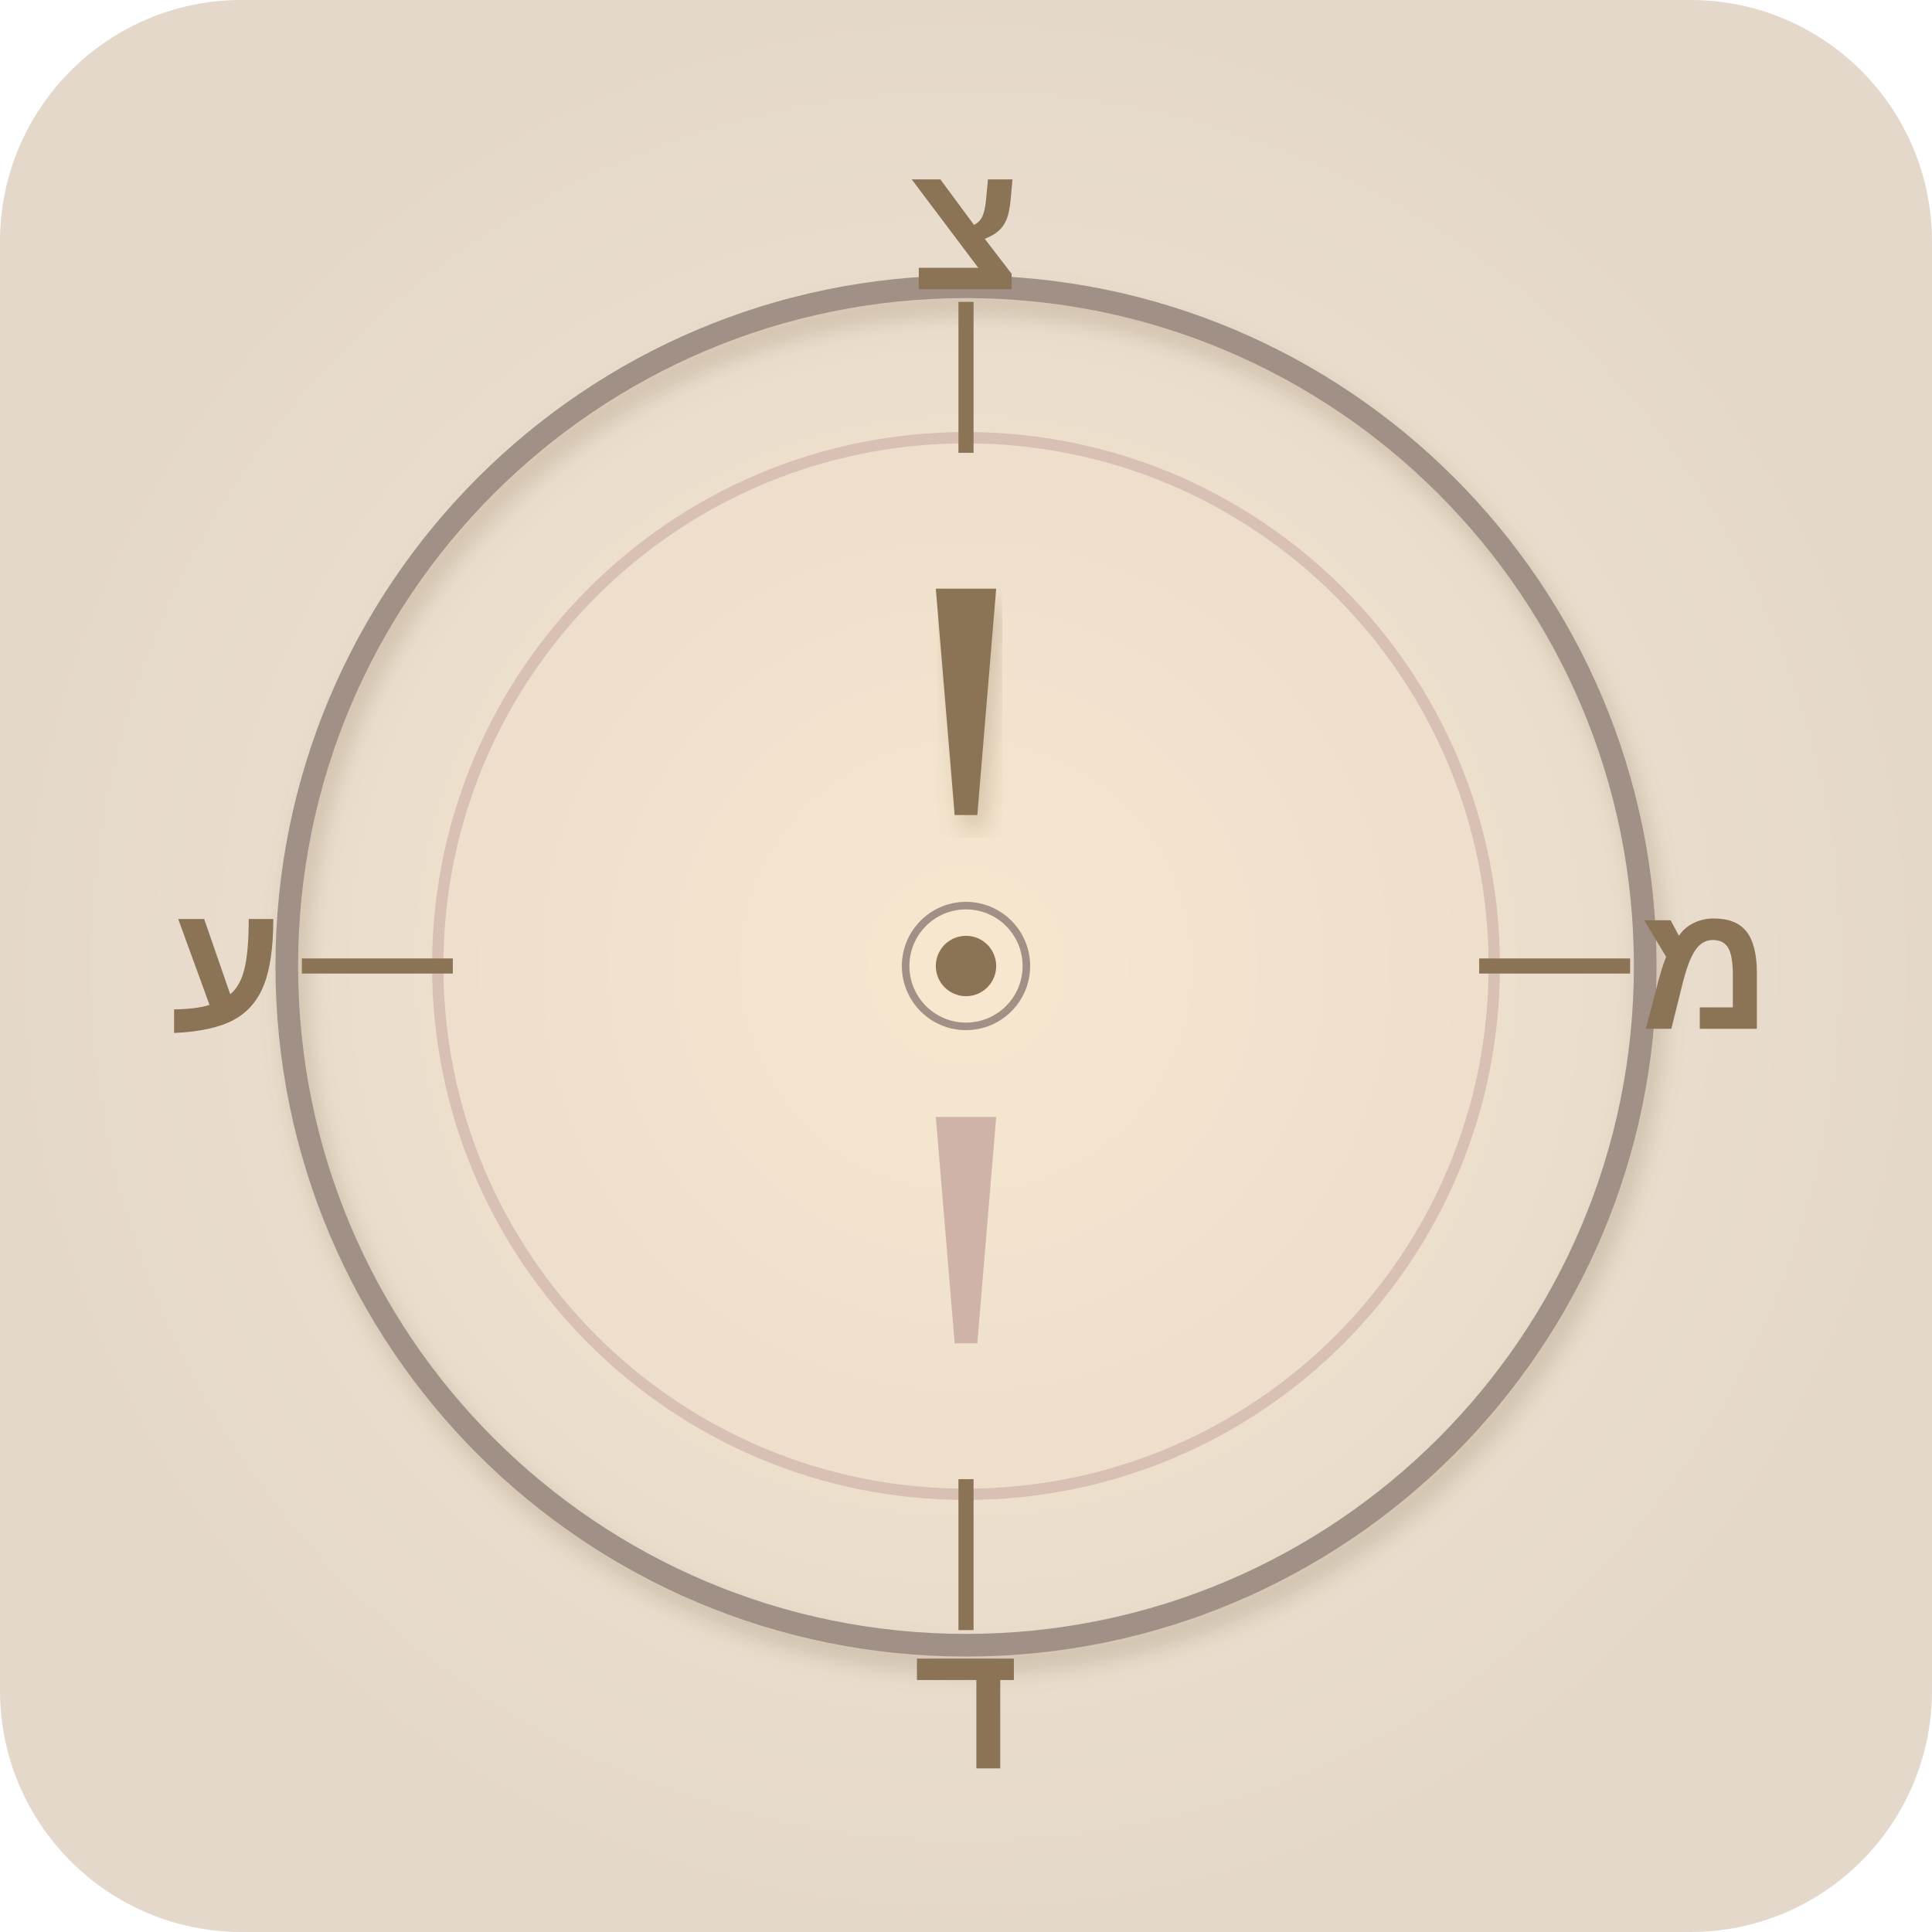
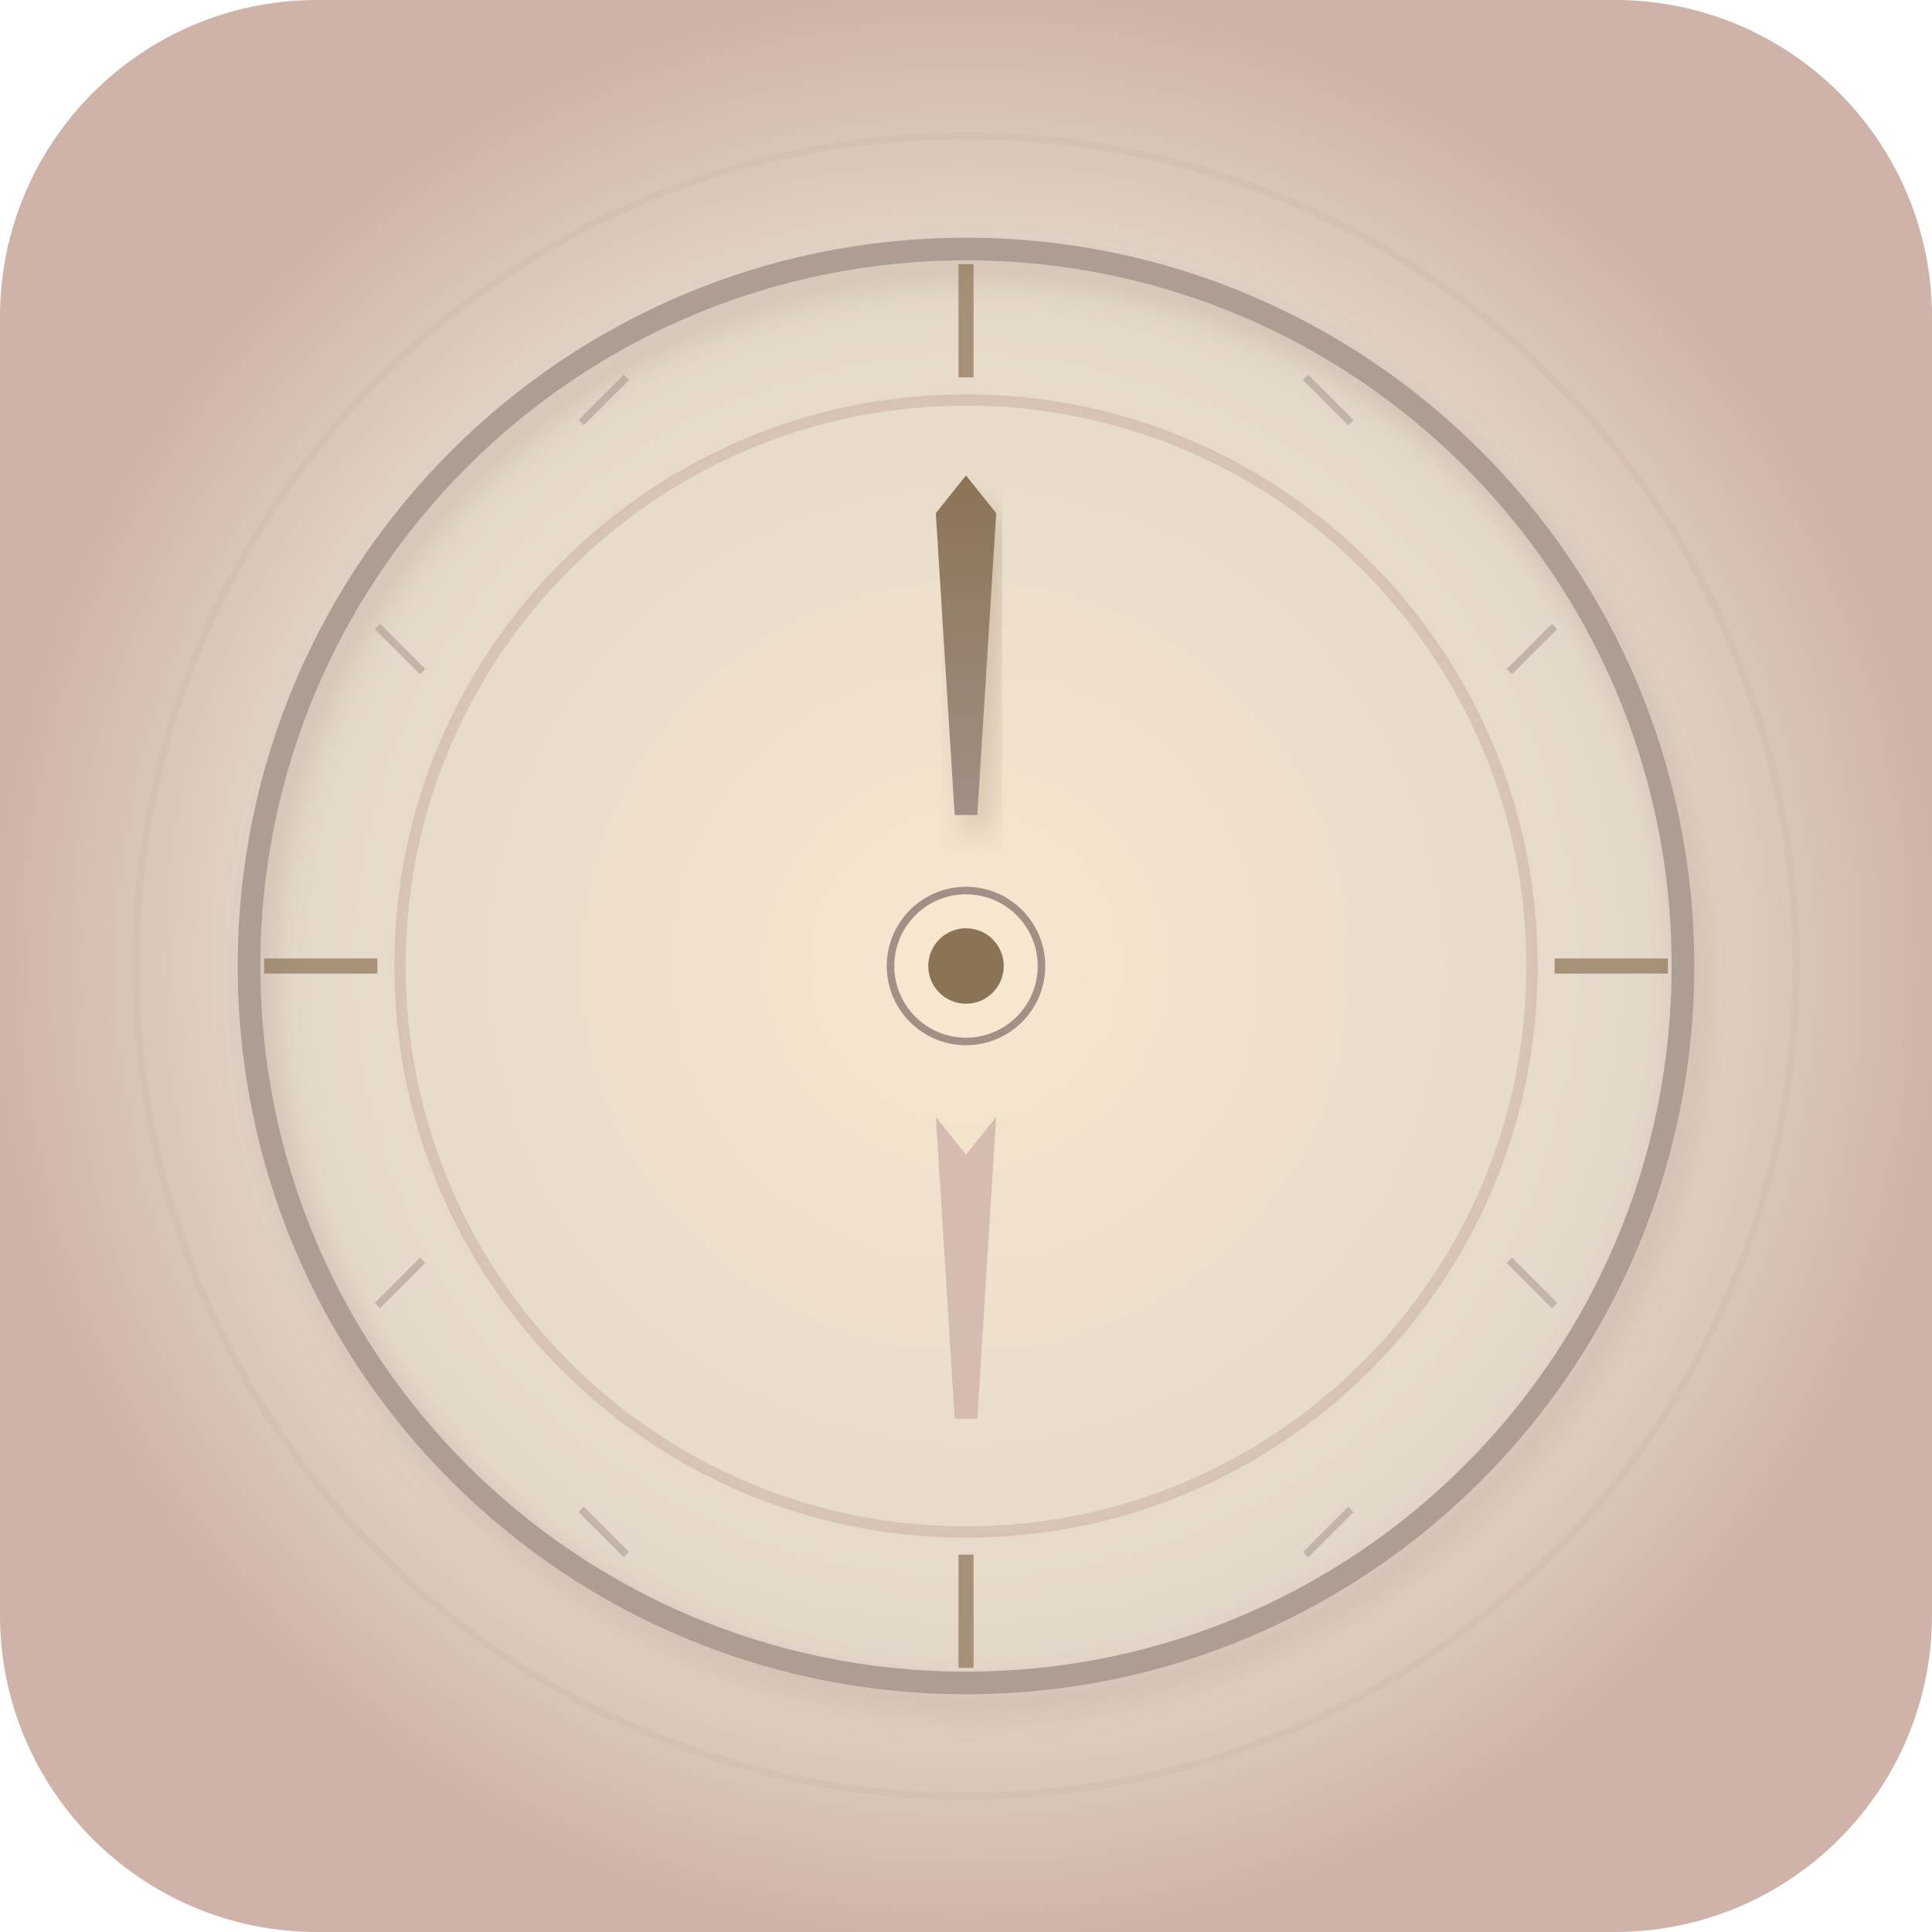
<svg xmlns="http://www.w3.org/2000/svg" width="512" height="512" viewBox="0 0 512 512">
  <defs>
    <radialGradient id="bg512" cx="50%" cy="50%" r="50%">
      <stop offset="0%" style="stop-color:#F7E7CE" />
-       <stop offset="100%" style="stop-color:#E4D8CB" />
+       <stop offset="70%" style="stop-color:#E4D8CB" />
+       <stop offset="100%" style="stop-color:#CFB3A9" />
    </radialGradient>
    <filter id="shadow512">
-       <feDropShadow dx="2" dy="4" stdDeviation="3" flood-color="#8B7355" flood-opacity="0.3" />
+       <feDropShadow dx="3" dy="5" stdDeviation="4" flood-color="#8B7355" flood-opacity="0.3" />
    </filter>
+     <linearGradient id="needle512" x1="0%" y1="0%" x2="0%" y2="100%">
+       <stop offset="0%" style="stop-color:#8B7355" />
+       <stop offset="100%" style="stop-color:#A09086" />
+     </linearGradient>
  </defs>
-   <rect width="512" height="512" fill="url(#bg512)" rx="64" />
-   <circle cx="256" cy="256" r="180" fill="none" stroke="#A09086" stroke-width="6" filter="url(#shadow512)" />
-   <circle cx="256" cy="256" r="140" fill="none" stroke="#CFB3A9" stroke-width="3" opacity="0.7" />
-   <g stroke="#8B7355" stroke-width="4">
-     <line x1="256" y1="80" x2="256" y2="120" />
-     <line x1="256" y1="392" x2="256" y2="432" />
-     <line x1="392" y1="256" x2="432" y2="256" />
-     <line x1="80" y1="256" x2="120" y2="256" />
+   <rect width="512" height="512" fill="url(#bg512)" rx="84" />
+   <circle cx="256" cy="256" r="190" fill="none" stroke="#A09086" stroke-width="6" filter="url(#shadow512)" opacity="0.8" />
+   <circle cx="256" cy="256" r="150" fill="none" stroke="#CFB3A9" stroke-width="3" opacity="0.6" />
+   <g stroke="#8B7355" stroke-width="4" opacity="0.7">
+     <line x1="256" y1="70" x2="256" y2="100" />
+     <line x1="256" y1="412" x2="256" y2="442" />
+     <line x1="412" y1="256" x2="442" y2="256" />
+     <line x1="70" y1="256" x2="100" y2="256" />
  </g>
-   <g fill="#8B7355" font-family="Arial, sans-serif" font-size="48" font-weight="bold" text-anchor="middle">
-     <text x="256" y="60" dominant-baseline="central">צ</text>
-     <text x="452" y="256" dominant-baseline="central">מ</text>
-     <text x="256" y="452" dominant-baseline="central">ד</text>
-     <text x="60" y="256" dominant-baseline="central">ע</text>
+   <g stroke="#A09086" stroke-width="2" opacity="0.5">
+     <line x1="346" y1="100" x2="358" y2="112" />
+     <line x1="412" y1="166" x2="400" y2="178" />
+     <line x1="412" y1="346" x2="400" y2="334" />
+     <line x1="346" y1="412" x2="358" y2="400" />
+     <line x1="166" y1="412" x2="154" y2="400" />
+     <line x1="100" y1="346" x2="112" y2="334" />
+     <line x1="100" y1="166" x2="112" y2="178" />
+     <line x1="166" y1="100" x2="154" y2="112" />
  </g>
  <g transform="translate(256,256)">
-     <path d="M-8,-100 L8,-100 L3,-40 L-3,-40 Z" fill="#8B7355" filter="url(#shadow512)" />
-     <path d="M-8,40 L8,40 L3,100 L-3,100 Z" fill="#CFB3A9" />
-     <circle r="16" fill="#F7E7CE" stroke="#A09086" stroke-width="2" />
-     <circle r="8" fill="#8B7355" />
+     <path d="M-8,-120 L0,-130 L8,-120 L3,-40 L-3,-40 Z" fill="url(#needle512)" filter="url(#shadow512)" />
+     <path d="M-8,40 L0,50 L8,40 L3,120 L-3,120 Z" fill="#CFB3A9" opacity="0.8" />
+     <circle r="20" fill="#F7E7CE" stroke="#A09086" stroke-width="2" />
+     <circle r="10" fill="#8B7355" />
  </g>
+   <circle cx="256" cy="256" r="220" fill="none" stroke="#CFB3A9" stroke-width="2" opacity="0.3" />
</svg>
